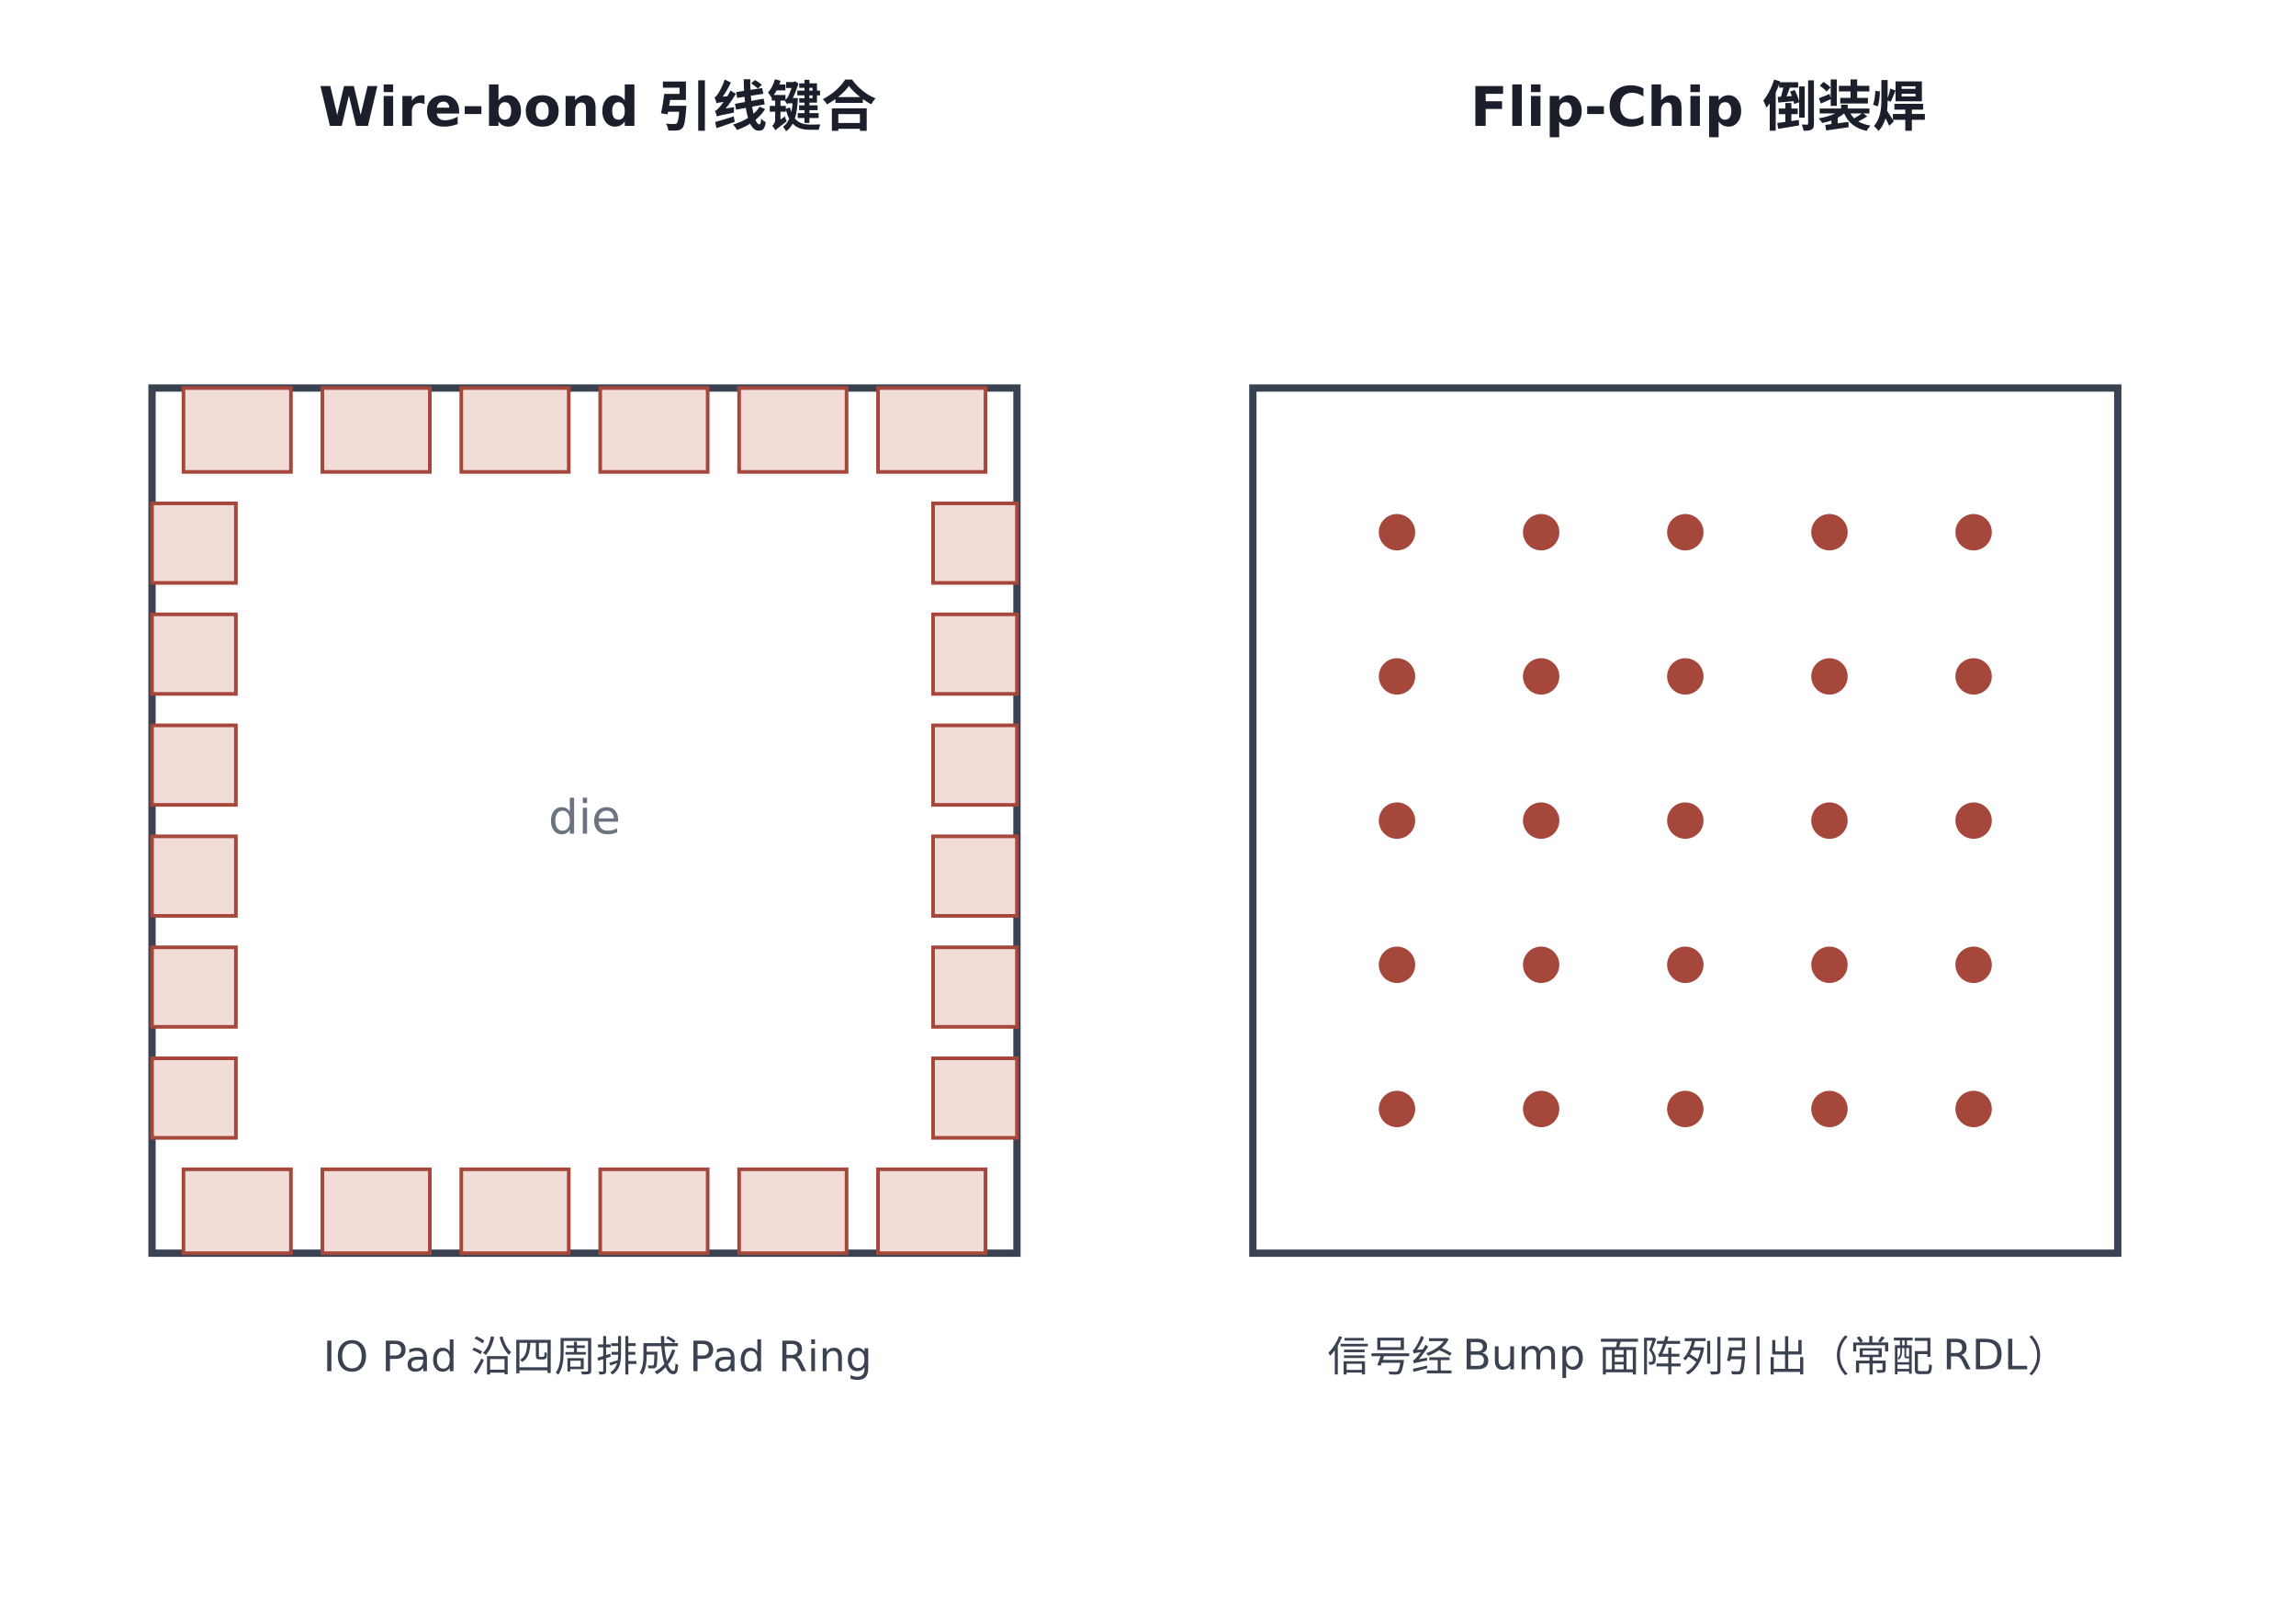
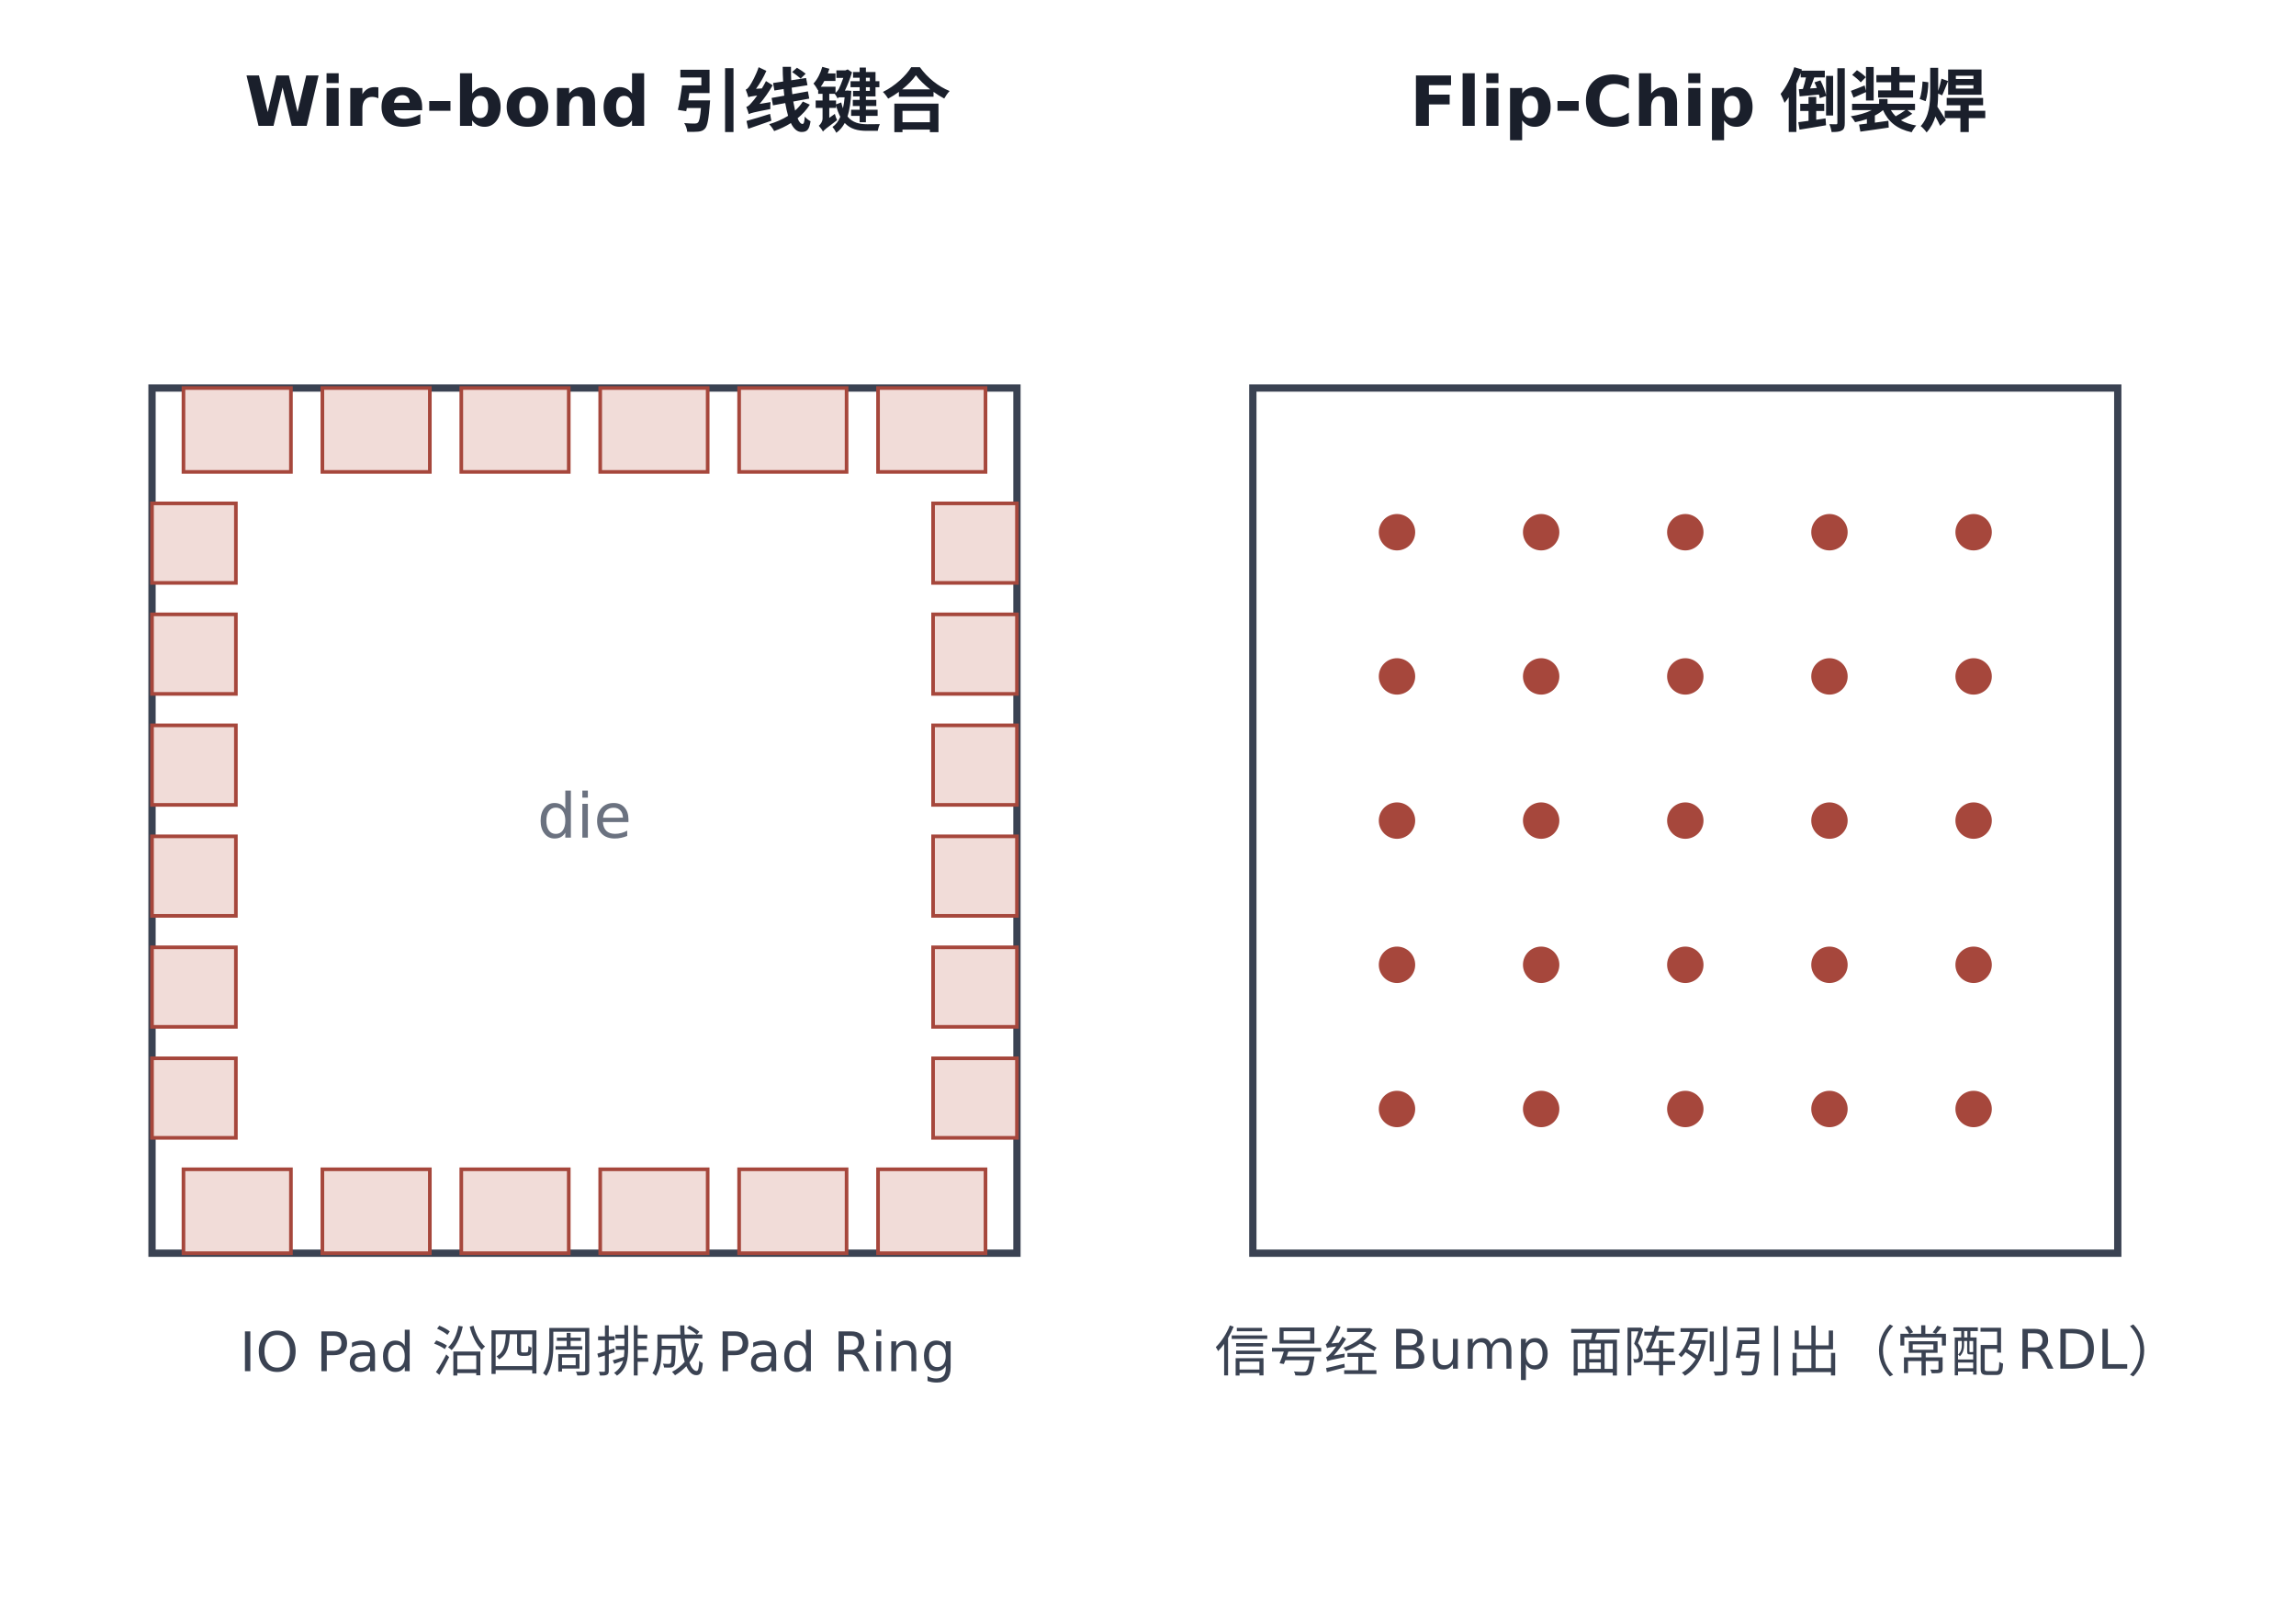
<svg xmlns="http://www.w3.org/2000/svg" xmlns:xlink="http://www.w3.org/1999/xlink" width="630.72pt" height="443.52pt" viewBox="0 0 630.72 443.52" version="1.1">
  <defs>
    <style type="text/css">*{stroke-linejoin: round; stroke-linecap: butt}</style>
  </defs>
  <g id="figure_1">
    <g id="patch_1">
      <path d="M 0 443.52  L 630.72 443.52  L 630.72 0  L 0 0  z " style="fill: #ffffff" />
    </g>
    <g id="axes_1">
      <g id="patch_2">
-         <path d="M 5.76 437.76  L 624.96 437.76  L 624.96 5.76  L 5.76 5.76  z " clip-path="url(#p31b9b4aeff)" style="fill: #ffffff" />
+         <path d="M 5.76 437.76  L 624.96 437.76  L 624.96 5.76  L 5.76 5.76  z " clip-path="url(#p4e416d6756)" style="fill: #ffffff" />
      </g>
      <g id="patch_3">
-         <path d="M 41.76 344.16  L 279.36 344.16  L 279.36 106.56  L 41.76 106.56  z " clip-path="url(#p31b9b4aeff)" style="fill: #ffffff; stroke: #3a4252; stroke-width: 2; stroke-linejoin: miter" />
+         <path d="M 41.76 344.16  L 279.36 344.16  L 279.36 106.56  L 41.76 106.56  z " clip-path="url(#p4e416d6756)" style="fill: #ffffff; stroke: #3a4252; stroke-width: 2; stroke-linejoin: miter" />
      </g>
      <g id="patch_4">
-         <path d="M 344.16 344.16  L 581.76 344.16  L 581.76 106.56  L 344.16 106.56  z " clip-path="url(#p31b9b4aeff)" style="fill: #ffffff; stroke: #3a4252; stroke-width: 2; stroke-linejoin: miter" />
+         <path d="M 344.16 344.16  L 581.76 344.16  L 581.76 106.56  L 344.16 106.56  z " clip-path="url(#p4e416d6756)" style="fill: #ffffff; stroke: #3a4252; stroke-width: 2; stroke-linejoin: miter" />
      </g>
      <g id="text_1">
-         <text style="font-weight: 700; font-size: 15px; font-family: 'Microsoft YaHei', 'Microsoft YaHei UI', 'SimHei', 'Segoe UI', 'DejaVu Sans', sans-serif; text-anchor: middle; fill: #1a1f2b" x="164.16" y="34.56" transform="rotate(-0 164.16 34.56)">Wire-bond 引线键合</text>
+         <text style="font-weight: 700; font-size: 19px; font-family: 'Microsoft YaHei', 'Microsoft YaHei UI', 'SimHei', 'Segoe UI', 'DejaVu Sans', sans-serif; text-anchor: middle; fill: #1a1f2b" x="164.16" y="34.56" transform="rotate(-0 164.16 34.56)">Wire-bond 引线键合</text>
      </g>
      <g id="patch_5">
-         <path d="M 50.4 344.16  L 79.92 344.16  L 79.92 321.12  L 50.4 321.12  z " clip-path="url(#p31b9b4aeff)" style="fill: #f1dcd8; stroke: #a6473c; stroke-linejoin: miter" />
+         <path d="M 50.4 344.16  L 79.92 344.16  L 79.92 321.12  L 50.4 321.12  z " clip-path="url(#p4e416d6756)" style="fill: #f1dcd8; stroke: #a6473c; stroke-linejoin: miter" />
      </g>
      <g id="patch_6">
-         <path d="M 50.4 129.6  L 79.92 129.6  L 79.92 106.56  L 50.4 106.56  z " clip-path="url(#p31b9b4aeff)" style="fill: #f1dcd8; stroke: #a6473c; stroke-linejoin: miter" />
+         <path d="M 50.4 129.6  L 79.92 129.6  L 79.92 106.56  L 50.4 106.56  z " clip-path="url(#p4e416d6756)" style="fill: #f1dcd8; stroke: #a6473c; stroke-linejoin: miter" />
      </g>
      <g id="patch_7">
-         <path d="M 88.56 344.16  L 118.08 344.16  L 118.08 321.12  L 88.56 321.12  z " clip-path="url(#p31b9b4aeff)" style="fill: #f1dcd8; stroke: #a6473c; stroke-linejoin: miter" />
+         <path d="M 88.56 344.16  L 118.08 344.16  L 118.08 321.12  L 88.56 321.12  z " clip-path="url(#p4e416d6756)" style="fill: #f1dcd8; stroke: #a6473c; stroke-linejoin: miter" />
      </g>
      <g id="patch_8">
-         <path d="M 88.56 129.6  L 118.08 129.6  L 118.08 106.56  L 88.56 106.56  z " clip-path="url(#p31b9b4aeff)" style="fill: #f1dcd8; stroke: #a6473c; stroke-linejoin: miter" />
+         <path d="M 88.56 129.6  L 118.08 129.6  L 118.08 106.56  L 88.56 106.56  z " clip-path="url(#p4e416d6756)" style="fill: #f1dcd8; stroke: #a6473c; stroke-linejoin: miter" />
      </g>
      <g id="patch_9">
-         <path d="M 126.72 344.16  L 156.24 344.16  L 156.24 321.12  L 126.72 321.12  z " clip-path="url(#p31b9b4aeff)" style="fill: #f1dcd8; stroke: #a6473c; stroke-linejoin: miter" />
+         <path d="M 126.72 344.16  L 156.24 344.16  L 156.24 321.12  L 126.72 321.12  z " clip-path="url(#p4e416d6756)" style="fill: #f1dcd8; stroke: #a6473c; stroke-linejoin: miter" />
      </g>
      <g id="patch_10">
-         <path d="M 126.72 129.6  L 156.24 129.6  L 156.24 106.56  L 126.72 106.56  z " clip-path="url(#p31b9b4aeff)" style="fill: #f1dcd8; stroke: #a6473c; stroke-linejoin: miter" />
+         <path d="M 126.72 129.6  L 156.24 129.6  L 156.24 106.56  L 126.72 106.56  z " clip-path="url(#p4e416d6756)" style="fill: #f1dcd8; stroke: #a6473c; stroke-linejoin: miter" />
      </g>
      <g id="patch_11">
-         <path d="M 164.88 344.16  L 194.4 344.16  L 194.4 321.12  L 164.88 321.12  z " clip-path="url(#p31b9b4aeff)" style="fill: #f1dcd8; stroke: #a6473c; stroke-linejoin: miter" />
+         <path d="M 164.88 344.16  L 194.4 344.16  L 194.4 321.12  L 164.88 321.12  z " clip-path="url(#p4e416d6756)" style="fill: #f1dcd8; stroke: #a6473c; stroke-linejoin: miter" />
      </g>
      <g id="patch_12">
-         <path d="M 164.88 129.6  L 194.4 129.6  L 194.4 106.56  L 164.88 106.56  z " clip-path="url(#p31b9b4aeff)" style="fill: #f1dcd8; stroke: #a6473c; stroke-linejoin: miter" />
+         <path d="M 164.88 129.6  L 194.4 129.6  L 194.4 106.56  L 164.88 106.56  z " clip-path="url(#p4e416d6756)" style="fill: #f1dcd8; stroke: #a6473c; stroke-linejoin: miter" />
      </g>
      <g id="patch_13">
-         <path d="M 203.04 344.16  L 232.56 344.16  L 232.56 321.12  L 203.04 321.12  z " clip-path="url(#p31b9b4aeff)" style="fill: #f1dcd8; stroke: #a6473c; stroke-linejoin: miter" />
+         <path d="M 203.04 344.16  L 232.56 344.16  L 232.56 321.12  L 203.04 321.12  z " clip-path="url(#p4e416d6756)" style="fill: #f1dcd8; stroke: #a6473c; stroke-linejoin: miter" />
      </g>
      <g id="patch_14">
-         <path d="M 203.04 129.6  L 232.56 129.6  L 232.56 106.56  L 203.04 106.56  z " clip-path="url(#p31b9b4aeff)" style="fill: #f1dcd8; stroke: #a6473c; stroke-linejoin: miter" />
+         <path d="M 203.04 129.6  L 232.56 129.6  L 232.56 106.56  L 203.04 106.56  z " clip-path="url(#p4e416d6756)" style="fill: #f1dcd8; stroke: #a6473c; stroke-linejoin: miter" />
      </g>
      <g id="patch_15">
-         <path d="M 241.2 344.16  L 270.72 344.16  L 270.72 321.12  L 241.2 321.12  z " clip-path="url(#p31b9b4aeff)" style="fill: #f1dcd8; stroke: #a6473c; stroke-linejoin: miter" />
+         <path d="M 241.2 344.16  L 270.72 344.16  L 270.72 321.12  L 241.2 321.12  z " clip-path="url(#p4e416d6756)" style="fill: #f1dcd8; stroke: #a6473c; stroke-linejoin: miter" />
      </g>
      <g id="patch_16">
-         <path d="M 241.2 129.6  L 270.72 129.6  L 270.72 106.56  L 241.2 106.56  z " clip-path="url(#p31b9b4aeff)" style="fill: #f1dcd8; stroke: #a6473c; stroke-linejoin: miter" />
+         <path d="M 241.2 129.6  L 270.72 129.6  L 270.72 106.56  L 241.2 106.56  z " clip-path="url(#p4e416d6756)" style="fill: #f1dcd8; stroke: #a6473c; stroke-linejoin: miter" />
      </g>
      <g id="patch_17">
-         <path d="M 41.76 312.48  L 64.8 312.48  L 64.8 290.64  L 41.76 290.64  z " clip-path="url(#p31b9b4aeff)" style="fill: #f1dcd8; stroke: #a6473c; stroke-linejoin: miter" />
+         <path d="M 41.76 312.48  L 64.8 312.48  L 64.8 290.64  L 41.76 290.64  z " clip-path="url(#p4e416d6756)" style="fill: #f1dcd8; stroke: #a6473c; stroke-linejoin: miter" />
      </g>
      <g id="patch_18">
-         <path d="M 256.32 312.48  L 279.36 312.48  L 279.36 290.64  L 256.32 290.64  z " clip-path="url(#p31b9b4aeff)" style="fill: #f1dcd8; stroke: #a6473c; stroke-linejoin: miter" />
+         <path d="M 256.32 312.48  L 279.36 312.48  L 279.36 290.64  L 256.32 290.64  z " clip-path="url(#p4e416d6756)" style="fill: #f1dcd8; stroke: #a6473c; stroke-linejoin: miter" />
      </g>
      <g id="patch_19">
-         <path d="M 41.76 282  L 64.8 282  L 64.8 260.16  L 41.76 260.16  z " clip-path="url(#p31b9b4aeff)" style="fill: #f1dcd8; stroke: #a6473c; stroke-linejoin: miter" />
+         <path d="M 41.76 282  L 64.8 282  L 64.8 260.16  L 41.76 260.16  z " clip-path="url(#p4e416d6756)" style="fill: #f1dcd8; stroke: #a6473c; stroke-linejoin: miter" />
      </g>
      <g id="patch_20">
-         <path d="M 256.32 282  L 279.36 282  L 279.36 260.16  L 256.32 260.16  z " clip-path="url(#p31b9b4aeff)" style="fill: #f1dcd8; stroke: #a6473c; stroke-linejoin: miter" />
+         <path d="M 256.32 282  L 279.36 282  L 279.36 260.16  L 256.32 260.16  z " clip-path="url(#p4e416d6756)" style="fill: #f1dcd8; stroke: #a6473c; stroke-linejoin: miter" />
      </g>
      <g id="patch_21">
-         <path d="M 41.76 251.52  L 64.8 251.52  L 64.8 229.68  L 41.76 229.68  z " clip-path="url(#p31b9b4aeff)" style="fill: #f1dcd8; stroke: #a6473c; stroke-linejoin: miter" />
+         <path d="M 41.76 251.52  L 64.8 251.52  L 64.8 229.68  L 41.76 229.68  z " clip-path="url(#p4e416d6756)" style="fill: #f1dcd8; stroke: #a6473c; stroke-linejoin: miter" />
      </g>
      <g id="patch_22">
-         <path d="M 256.32 251.52  L 279.36 251.52  L 279.36 229.68  L 256.32 229.68  z " clip-path="url(#p31b9b4aeff)" style="fill: #f1dcd8; stroke: #a6473c; stroke-linejoin: miter" />
+         <path d="M 256.32 251.52  L 279.36 251.52  L 279.36 229.68  L 256.32 229.68  z " clip-path="url(#p4e416d6756)" style="fill: #f1dcd8; stroke: #a6473c; stroke-linejoin: miter" />
      </g>
      <g id="patch_23">
-         <path d="M 41.76 221.04  L 64.8 221.04  L 64.8 199.2  L 41.76 199.2  z " clip-path="url(#p31b9b4aeff)" style="fill: #f1dcd8; stroke: #a6473c; stroke-linejoin: miter" />
+         <path d="M 41.76 221.04  L 64.8 221.04  L 64.8 199.2  L 41.76 199.2  z " clip-path="url(#p4e416d6756)" style="fill: #f1dcd8; stroke: #a6473c; stroke-linejoin: miter" />
      </g>
      <g id="patch_24">
-         <path d="M 256.32 221.04  L 279.36 221.04  L 279.36 199.2  L 256.32 199.2  z " clip-path="url(#p31b9b4aeff)" style="fill: #f1dcd8; stroke: #a6473c; stroke-linejoin: miter" />
+         <path d="M 256.32 221.04  L 279.36 221.04  L 279.36 199.2  L 256.32 199.2  z " clip-path="url(#p4e416d6756)" style="fill: #f1dcd8; stroke: #a6473c; stroke-linejoin: miter" />
      </g>
      <g id="patch_25">
-         <path d="M 41.76 190.56  L 64.8 190.56  L 64.8 168.72  L 41.76 168.72  z " clip-path="url(#p31b9b4aeff)" style="fill: #f1dcd8; stroke: #a6473c; stroke-linejoin: miter" />
+         <path d="M 41.76 190.56  L 64.8 190.56  L 64.8 168.72  L 41.76 168.72  z " clip-path="url(#p4e416d6756)" style="fill: #f1dcd8; stroke: #a6473c; stroke-linejoin: miter" />
      </g>
      <g id="patch_26">
-         <path d="M 256.32 190.56  L 279.36 190.56  L 279.36 168.72  L 256.32 168.72  z " clip-path="url(#p31b9b4aeff)" style="fill: #f1dcd8; stroke: #a6473c; stroke-linejoin: miter" />
+         <path d="M 256.32 190.56  L 279.36 190.56  L 279.36 168.72  L 256.32 168.72  z " clip-path="url(#p4e416d6756)" style="fill: #f1dcd8; stroke: #a6473c; stroke-linejoin: miter" />
      </g>
      <g id="patch_27">
-         <path d="M 41.76 160.08  L 64.8 160.08  L 64.8 138.24  L 41.76 138.24  z " clip-path="url(#p31b9b4aeff)" style="fill: #f1dcd8; stroke: #a6473c; stroke-linejoin: miter" />
+         <path d="M 41.76 160.08  L 64.8 160.08  L 64.8 138.24  L 41.76 138.24  z " clip-path="url(#p4e416d6756)" style="fill: #f1dcd8; stroke: #a6473c; stroke-linejoin: miter" />
      </g>
      <g id="patch_28">
-         <path d="M 256.32 160.08  L 279.36 160.08  L 279.36 138.24  L 256.32 138.24  z " clip-path="url(#p31b9b4aeff)" style="fill: #f1dcd8; stroke: #a6473c; stroke-linejoin: miter" />
+         <path d="M 256.32 160.08  L 279.36 160.08  L 279.36 138.24  L 256.32 138.24  z " clip-path="url(#p4e416d6756)" style="fill: #f1dcd8; stroke: #a6473c; stroke-linejoin: miter" />
      </g>
      <g id="text_2">
-         <text style="font-size: 13px; font-family: 'Microsoft YaHei', 'Microsoft YaHei UI', 'SimHei', 'Segoe UI', 'DejaVu Sans', sans-serif; text-anchor: middle; fill: #6b7280" x="160.56" y="228.94" transform="rotate(-0 160.56 228.9401)">die</text>
+         <text style="font-size: 17px; font-family: 'Microsoft YaHei', 'Microsoft YaHei UI', 'SimHei', 'Segoe UI', 'DejaVu Sans', sans-serif; text-anchor: middle; fill: #6b7280" x="160.56" y="230.042" transform="rotate(-0 160.56 230.0416)">die</text>
      </g>
      <g id="text_3">
-         <text style="font-size: 11.5px; font-family: 'Microsoft YaHei', 'Microsoft YaHei UI', 'SimHei', 'Segoe UI', 'DejaVu Sans', sans-serif; text-anchor: middle; fill: #3a4252" x="164.16" y="376.56" transform="rotate(-0 164.16 376.56)">IO Pad 沿四周排成 Pad Ring</text>
+         <text style="font-size: 15px; font-family: 'Microsoft YaHei', 'Microsoft YaHei UI', 'SimHei', 'Segoe UI', 'DejaVu Sans', sans-serif; text-anchor: middle; fill: #3a4252" x="164.16" y="376.56" transform="rotate(-0 164.16 376.56)">IO Pad 沿四周排成 Pad Ring</text>
      </g>
      <g id="text_4">
-         <text style="font-weight: 700; font-size: 15px; font-family: 'Microsoft YaHei', 'Microsoft YaHei UI', 'SimHei', 'Segoe UI', 'DejaVu Sans', sans-serif; text-anchor: middle; fill: #1a1f2b" x="466.56" y="34.56" transform="rotate(-0 466.56 34.56)">Flip-Chip 倒装焊</text>
+         <text style="font-weight: 700; font-size: 19px; font-family: 'Microsoft YaHei', 'Microsoft YaHei UI', 'SimHei', 'Segoe UI', 'DejaVu Sans', sans-serif; text-anchor: middle; fill: #1a1f2b" x="466.56" y="34.56" transform="rotate(-0 466.56 34.56)">Flip-Chip 倒装焊</text>
      </g>
      <g id="line2d_1">
        <defs>
-           <path id="m220eacae9b" d="M 0 4.5  C 1.193 4.5 2.338 4.026 3.182 3.182  C 4.026 2.338 4.5 1.193 4.5 0  C 4.5 -1.193 4.026 -2.338 3.182 -3.182  C 2.338 -4.026 1.193 -4.5 0 -4.5  C -1.193 -4.5 -2.338 -4.026 -3.182 -3.182  C -4.026 -2.338 -4.5 -1.193 -4.5 0  C -4.5 1.193 -4.026 2.338 -3.182 3.182  C -2.338 4.026 -1.193 4.5 0 4.5  z " style="stroke: #a6473c" />
+           <path id="mb4c0166861" d="M 0 4.5  C 1.193 4.5 2.338 4.026 3.182 3.182  C 4.026 2.338 4.5 1.193 4.5 0  C 4.5 -1.193 4.026 -2.338 3.182 -3.182  C 2.338 -4.026 1.193 -4.5 0 -4.5  C -1.193 -4.5 -2.338 -4.026 -3.182 -3.182  C -4.026 -2.338 -4.5 -1.193 -4.5 0  C -4.5 1.193 -4.026 2.338 -3.182 3.182  C -2.338 4.026 -1.193 4.5 0 4.5  z " style="stroke: #a6473c" />
        </defs>
-         <g clip-path="url(#p31b9b4aeff)">
-           <use xlink:href="#m220eacae9b" x="383.76" y="304.56" style="fill: #a6473c; stroke: #a6473c" />
+         <g clip-path="url(#p4e416d6756)">
+           <use xlink:href="#mb4c0166861" x="383.76" y="304.56" style="fill: #a6473c; stroke: #a6473c" />
        </g>
      </g>
      <g id="line2d_2">
-         <g clip-path="url(#p31b9b4aeff)">
-           <use xlink:href="#m220eacae9b" x="423.36" y="304.56" style="fill: #a6473c; stroke: #a6473c" />
+         <g clip-path="url(#p4e416d6756)">
+           <use xlink:href="#mb4c0166861" x="423.36" y="304.56" style="fill: #a6473c; stroke: #a6473c" />
        </g>
      </g>
      <g id="line2d_3">
-         <g clip-path="url(#p31b9b4aeff)">
-           <use xlink:href="#m220eacae9b" x="462.96" y="304.56" style="fill: #a6473c; stroke: #a6473c" />
+         <g clip-path="url(#p4e416d6756)">
+           <use xlink:href="#mb4c0166861" x="462.96" y="304.56" style="fill: #a6473c; stroke: #a6473c" />
        </g>
      </g>
      <g id="line2d_4">
-         <g clip-path="url(#p31b9b4aeff)">
-           <use xlink:href="#m220eacae9b" x="502.56" y="304.56" style="fill: #a6473c; stroke: #a6473c" />
+         <g clip-path="url(#p4e416d6756)">
+           <use xlink:href="#mb4c0166861" x="502.56" y="304.56" style="fill: #a6473c; stroke: #a6473c" />
        </g>
      </g>
      <g id="line2d_5">
-         <g clip-path="url(#p31b9b4aeff)">
-           <use xlink:href="#m220eacae9b" x="542.16" y="304.56" style="fill: #a6473c; stroke: #a6473c" />
+         <g clip-path="url(#p4e416d6756)">
+           <use xlink:href="#mb4c0166861" x="542.16" y="304.56" style="fill: #a6473c; stroke: #a6473c" />
        </g>
      </g>
      <g id="line2d_6">
-         <g clip-path="url(#p31b9b4aeff)">
-           <use xlink:href="#m220eacae9b" x="383.76" y="264.96" style="fill: #a6473c; stroke: #a6473c" />
+         <g clip-path="url(#p4e416d6756)">
+           <use xlink:href="#mb4c0166861" x="383.76" y="264.96" style="fill: #a6473c; stroke: #a6473c" />
        </g>
      </g>
      <g id="line2d_7">
-         <g clip-path="url(#p31b9b4aeff)">
-           <use xlink:href="#m220eacae9b" x="423.36" y="264.96" style="fill: #a6473c; stroke: #a6473c" />
+         <g clip-path="url(#p4e416d6756)">
+           <use xlink:href="#mb4c0166861" x="423.36" y="264.96" style="fill: #a6473c; stroke: #a6473c" />
        </g>
      </g>
      <g id="line2d_8">
-         <g clip-path="url(#p31b9b4aeff)">
-           <use xlink:href="#m220eacae9b" x="462.96" y="264.96" style="fill: #a6473c; stroke: #a6473c" />
+         <g clip-path="url(#p4e416d6756)">
+           <use xlink:href="#mb4c0166861" x="462.96" y="264.96" style="fill: #a6473c; stroke: #a6473c" />
        </g>
      </g>
      <g id="line2d_9">
-         <g clip-path="url(#p31b9b4aeff)">
-           <use xlink:href="#m220eacae9b" x="502.56" y="264.96" style="fill: #a6473c; stroke: #a6473c" />
+         <g clip-path="url(#p4e416d6756)">
+           <use xlink:href="#mb4c0166861" x="502.56" y="264.96" style="fill: #a6473c; stroke: #a6473c" />
        </g>
      </g>
      <g id="line2d_10">
-         <g clip-path="url(#p31b9b4aeff)">
-           <use xlink:href="#m220eacae9b" x="542.16" y="264.96" style="fill: #a6473c; stroke: #a6473c" />
+         <g clip-path="url(#p4e416d6756)">
+           <use xlink:href="#mb4c0166861" x="542.16" y="264.96" style="fill: #a6473c; stroke: #a6473c" />
        </g>
      </g>
      <g id="line2d_11">
-         <g clip-path="url(#p31b9b4aeff)">
-           <use xlink:href="#m220eacae9b" x="383.76" y="225.36" style="fill: #a6473c; stroke: #a6473c" />
+         <g clip-path="url(#p4e416d6756)">
+           <use xlink:href="#mb4c0166861" x="383.76" y="225.36" style="fill: #a6473c; stroke: #a6473c" />
        </g>
      </g>
      <g id="line2d_12">
-         <g clip-path="url(#p31b9b4aeff)">
-           <use xlink:href="#m220eacae9b" x="423.36" y="225.36" style="fill: #a6473c; stroke: #a6473c" />
+         <g clip-path="url(#p4e416d6756)">
+           <use xlink:href="#mb4c0166861" x="423.36" y="225.36" style="fill: #a6473c; stroke: #a6473c" />
        </g>
      </g>
      <g id="line2d_13">
-         <g clip-path="url(#p31b9b4aeff)">
-           <use xlink:href="#m220eacae9b" x="462.96" y="225.36" style="fill: #a6473c; stroke: #a6473c" />
+         <g clip-path="url(#p4e416d6756)">
+           <use xlink:href="#mb4c0166861" x="462.96" y="225.36" style="fill: #a6473c; stroke: #a6473c" />
        </g>
      </g>
      <g id="line2d_14">
-         <g clip-path="url(#p31b9b4aeff)">
-           <use xlink:href="#m220eacae9b" x="502.56" y="225.36" style="fill: #a6473c; stroke: #a6473c" />
+         <g clip-path="url(#p4e416d6756)">
+           <use xlink:href="#mb4c0166861" x="502.56" y="225.36" style="fill: #a6473c; stroke: #a6473c" />
        </g>
      </g>
      <g id="line2d_15">
-         <g clip-path="url(#p31b9b4aeff)">
-           <use xlink:href="#m220eacae9b" x="542.16" y="225.36" style="fill: #a6473c; stroke: #a6473c" />
+         <g clip-path="url(#p4e416d6756)">
+           <use xlink:href="#mb4c0166861" x="542.16" y="225.36" style="fill: #a6473c; stroke: #a6473c" />
        </g>
      </g>
      <g id="line2d_16">
-         <g clip-path="url(#p31b9b4aeff)">
-           <use xlink:href="#m220eacae9b" x="383.76" y="185.76" style="fill: #a6473c; stroke: #a6473c" />
+         <g clip-path="url(#p4e416d6756)">
+           <use xlink:href="#mb4c0166861" x="383.76" y="185.76" style="fill: #a6473c; stroke: #a6473c" />
        </g>
      </g>
      <g id="line2d_17">
-         <g clip-path="url(#p31b9b4aeff)">
-           <use xlink:href="#m220eacae9b" x="423.36" y="185.76" style="fill: #a6473c; stroke: #a6473c" />
+         <g clip-path="url(#p4e416d6756)">
+           <use xlink:href="#mb4c0166861" x="423.36" y="185.76" style="fill: #a6473c; stroke: #a6473c" />
        </g>
      </g>
      <g id="line2d_18">
-         <g clip-path="url(#p31b9b4aeff)">
-           <use xlink:href="#m220eacae9b" x="462.96" y="185.76" style="fill: #a6473c; stroke: #a6473c" />
+         <g clip-path="url(#p4e416d6756)">
+           <use xlink:href="#mb4c0166861" x="462.96" y="185.76" style="fill: #a6473c; stroke: #a6473c" />
        </g>
      </g>
      <g id="line2d_19">
-         <g clip-path="url(#p31b9b4aeff)">
-           <use xlink:href="#m220eacae9b" x="502.56" y="185.76" style="fill: #a6473c; stroke: #a6473c" />
+         <g clip-path="url(#p4e416d6756)">
+           <use xlink:href="#mb4c0166861" x="502.56" y="185.76" style="fill: #a6473c; stroke: #a6473c" />
        </g>
      </g>
      <g id="line2d_20">
-         <g clip-path="url(#p31b9b4aeff)">
-           <use xlink:href="#m220eacae9b" x="542.16" y="185.76" style="fill: #a6473c; stroke: #a6473c" />
+         <g clip-path="url(#p4e416d6756)">
+           <use xlink:href="#mb4c0166861" x="542.16" y="185.76" style="fill: #a6473c; stroke: #a6473c" />
        </g>
      </g>
      <g id="line2d_21">
-         <g clip-path="url(#p31b9b4aeff)">
-           <use xlink:href="#m220eacae9b" x="383.76" y="146.16" style="fill: #a6473c; stroke: #a6473c" />
+         <g clip-path="url(#p4e416d6756)">
+           <use xlink:href="#mb4c0166861" x="383.76" y="146.16" style="fill: #a6473c; stroke: #a6473c" />
        </g>
      </g>
      <g id="line2d_22">
-         <g clip-path="url(#p31b9b4aeff)">
-           <use xlink:href="#m220eacae9b" x="423.36" y="146.16" style="fill: #a6473c; stroke: #a6473c" />
+         <g clip-path="url(#p4e416d6756)">
+           <use xlink:href="#mb4c0166861" x="423.36" y="146.16" style="fill: #a6473c; stroke: #a6473c" />
        </g>
      </g>
      <g id="line2d_23">
-         <g clip-path="url(#p31b9b4aeff)">
-           <use xlink:href="#m220eacae9b" x="462.96" y="146.16" style="fill: #a6473c; stroke: #a6473c" />
+         <g clip-path="url(#p4e416d6756)">
+           <use xlink:href="#mb4c0166861" x="462.96" y="146.16" style="fill: #a6473c; stroke: #a6473c" />
        </g>
      </g>
      <g id="line2d_24">
-         <g clip-path="url(#p31b9b4aeff)">
-           <use xlink:href="#m220eacae9b" x="502.56" y="146.16" style="fill: #a6473c; stroke: #a6473c" />
+         <g clip-path="url(#p4e416d6756)">
+           <use xlink:href="#mb4c0166861" x="502.56" y="146.16" style="fill: #a6473c; stroke: #a6473c" />
        </g>
      </g>
      <g id="line2d_25">
-         <g clip-path="url(#p31b9b4aeff)">
-           <use xlink:href="#m220eacae9b" x="542.16" y="146.16" style="fill: #a6473c; stroke: #a6473c" />
+         <g clip-path="url(#p4e416d6756)">
+           <use xlink:href="#mb4c0166861" x="542.16" y="146.16" style="fill: #a6473c; stroke: #a6473c" />
        </g>
      </g>
      <g id="text_5">
-         <text style="font-size: 11.5px; font-family: 'Microsoft YaHei', 'Microsoft YaHei UI', 'SimHei', 'Segoe UI', 'DejaVu Sans', sans-serif; text-anchor: middle; fill: #3a4252" x="466.56" y="376.56" transform="rotate(-0 466.56 376.56)">信号经 Bump 面阵列引出（常配 RDL）</text>
+         <text style="font-size: 15px; font-family: 'Microsoft YaHei', 'Microsoft YaHei UI', 'SimHei', 'Segoe UI', 'DejaVu Sans', sans-serif; text-anchor: middle; fill: #3a4252" x="466.56" y="376.56" transform="rotate(-0 466.56 376.56)">信号经 Bump 面阵列引出（常配 RDL）</text>
      </g>
    </g>
  </g>
  <defs>
-     <clipPath id="p31b9b4aeff">
+     <clipPath id="p4e416d6756">
      <rect x="5.76" y="5.76" width="619.2" height="432" />
    </clipPath>
  </defs>
</svg>
